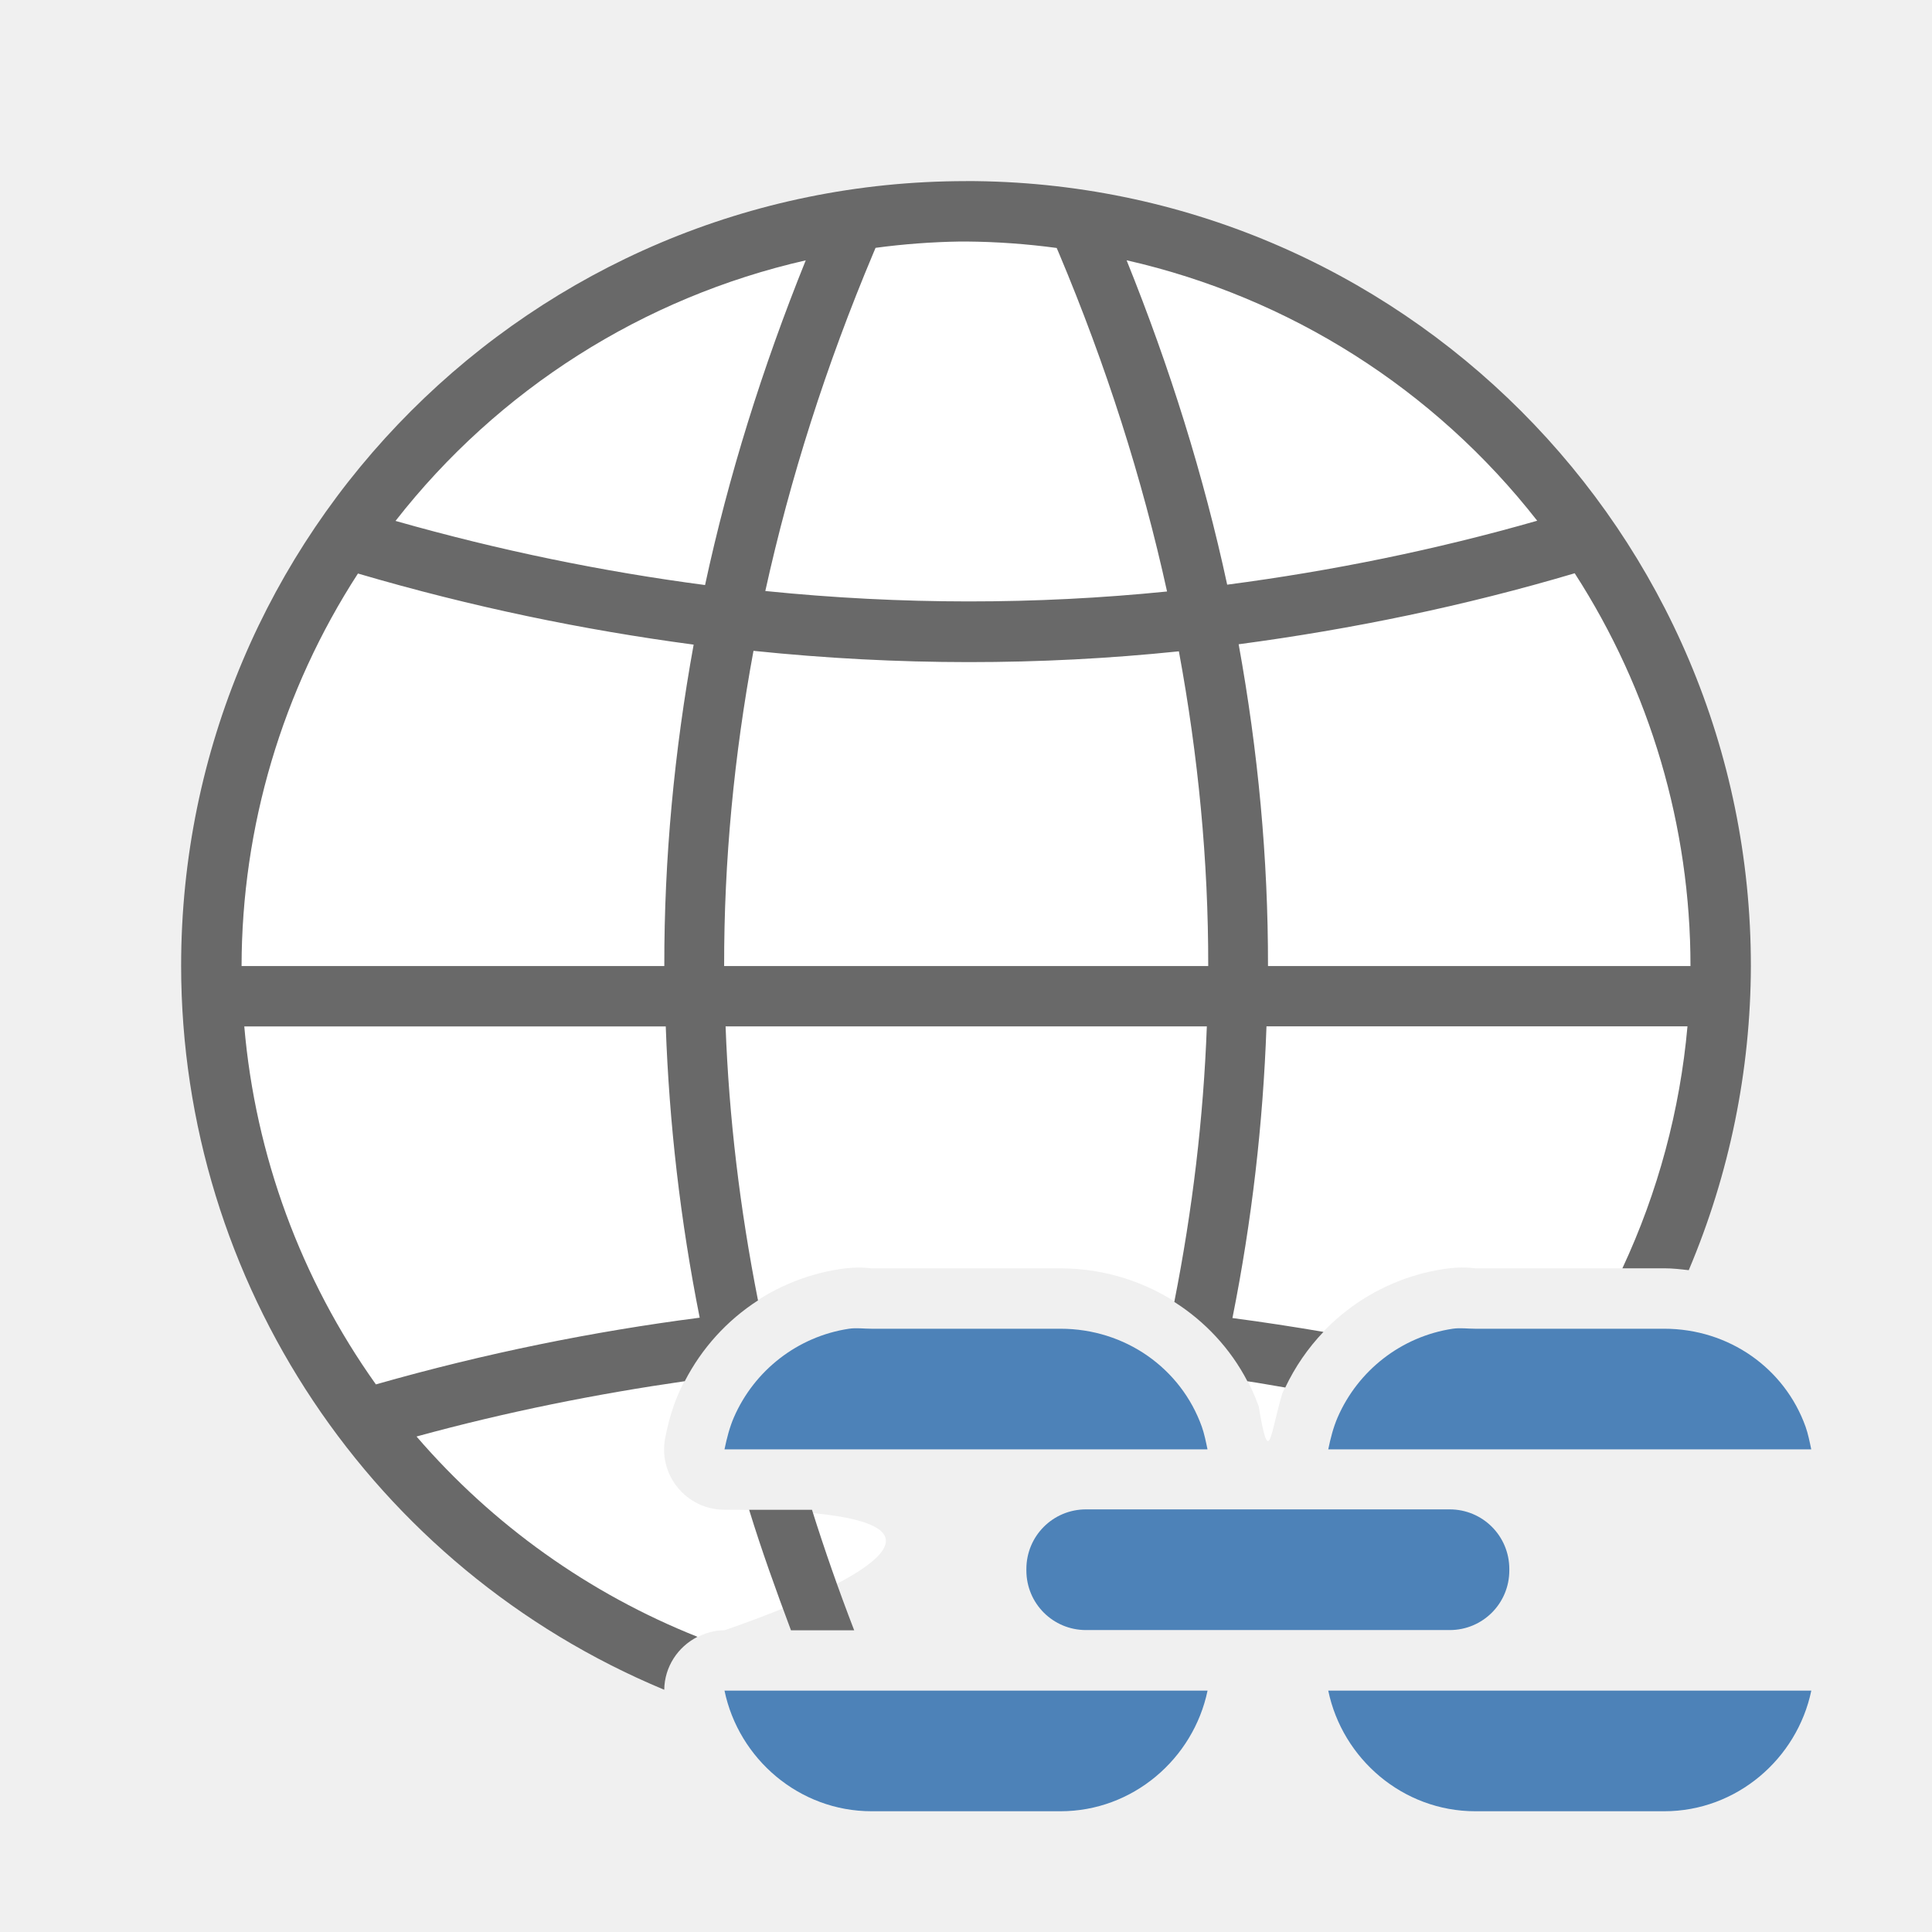
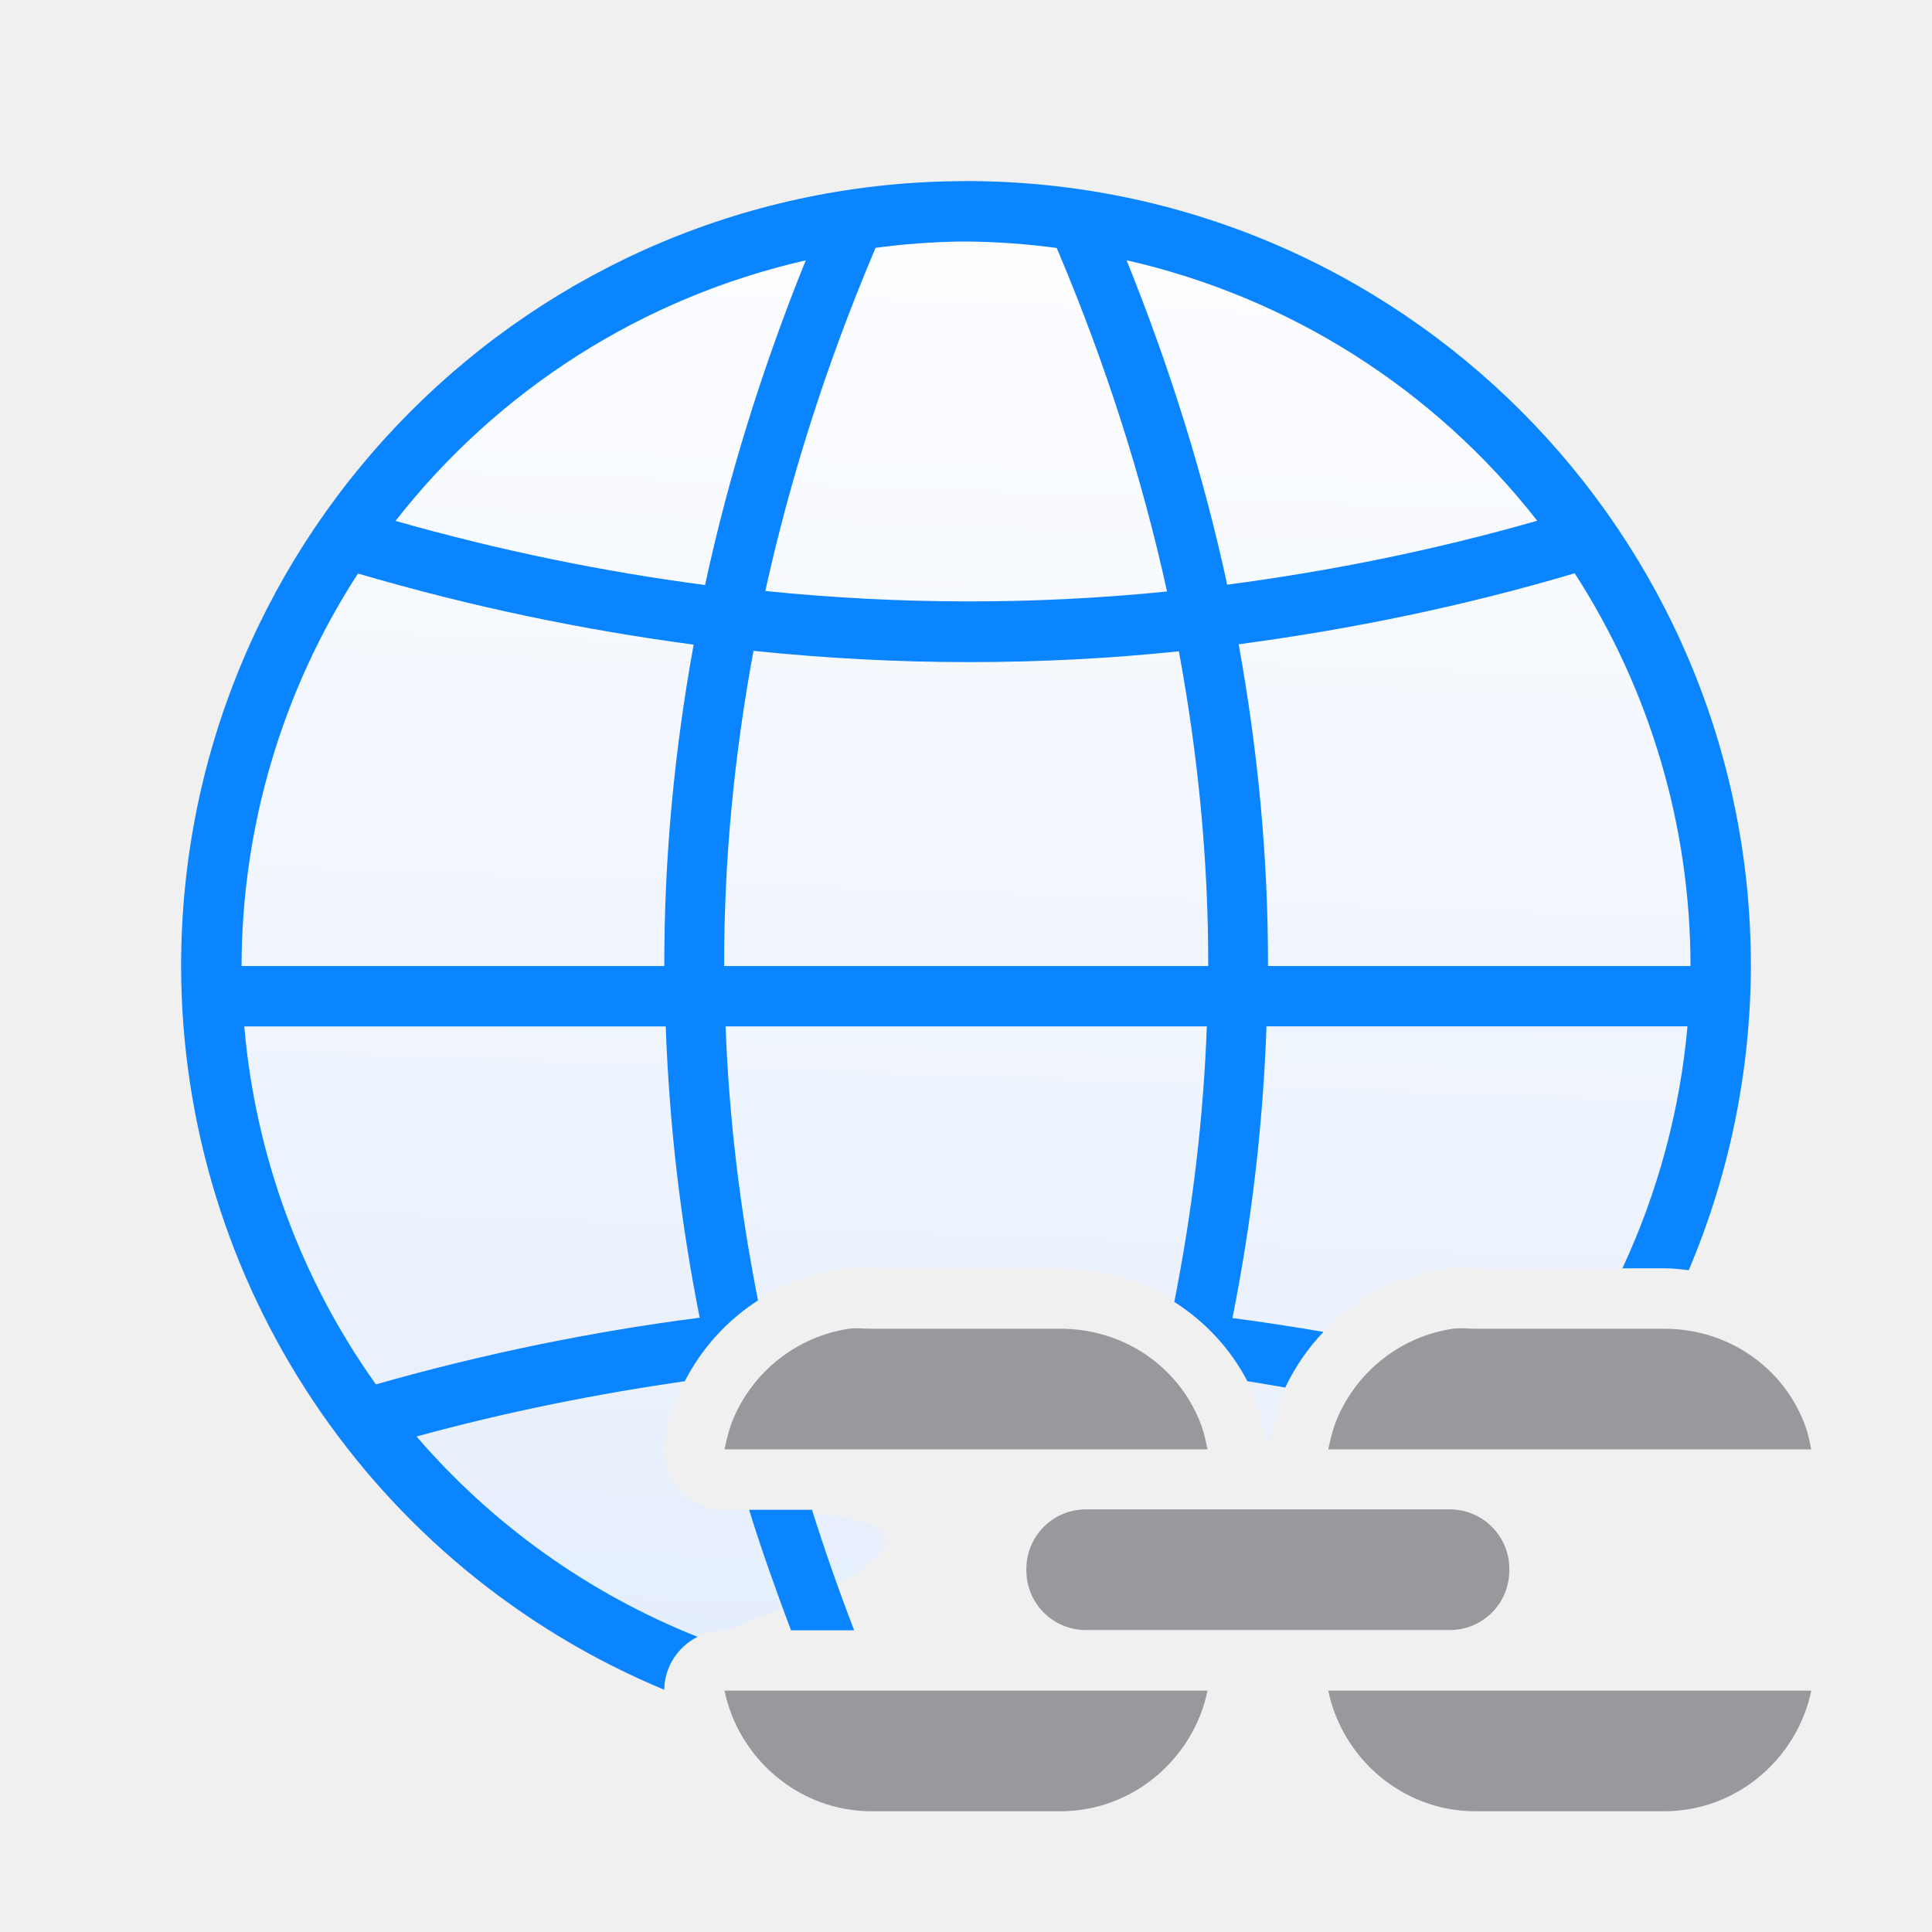
- <svg xmlns="http://www.w3.org/2000/svg" viewBox="0 0 32 32">
-   <path d="m16 4c-6.627 0-12 5.373-12 12 .004 4.898 2.985 9.303 7.531 11.127.14-.076.296-.125.469-.125 0-.002 6.014-1.996 0-1.996-.633.001-1.108-.581-.98-1.201.045-.219.105-.465.221-.73.473-1.084 1.474-1.873 2.672-2.055.319-.048.494-.012.523-.012h3.129c1.481 0 2.795.924 3.283 2.285v.002c.177 1.054.187.458.393-.221.473-1.084 1.474-1.873 2.672-2.055.319-.048.494-.012.523-.012h2.455c.726-1.57 1.105-3.278 1.109-5.008 0-6.627-5.373-12-12-12z" fill="#fff" />
-   <path d="m16 3a13 13 0 0 0 -13 13 13 13 0 0 0 8.002 11.988c.004-.378.224-.712.551-.877a12 12 0 0 1 -4.654-3.318c1.504-.412 2.982-.705 4.443-.916.282-.548.701-1.008 1.213-1.338-.3-1.519-.481-3.031-.537-4.539h7.971c-.056 1.516-.237 3.037-.539 4.564.508.323.929.772 1.211 1.314.21.03.418.07.627.104.162-.342.376-.653.633-.922-.501-.085-1.003-.163-1.508-.229.323-1.615.507-3.226.564-4.832h6.973a12 12 0 0 1 -1.078 4.008h.693c.138 0.0.272.016.406.031a13 13 0 0 0 1.029-5.039 13 13 0 0 0 -13-13zm-.092 1a12 12 0 0 1  .092 0 12 12 0 0 1 1.502.107l.037.086c.784 1.863 1.379 3.73 1.791 5.604-2.173.219-4.39.222-6.654-.008.412-1.87 1.006-3.736 1.789-5.596l.037-.088a12 12 0 0 1 1.406-.105zm-2.562.311c-.72 1.784-1.28 3.577-1.668 5.379-1.681-.221-3.388-.568-5.127-1.062a12 12 0 0 1 6.795-4.316zm5.314 0a12 12 0 0 1 6.801 4.314c-1.687.483-3.399.831-5.135 1.059-.388-1.799-.947-3.591-1.666-5.373zm7.422 5.184a12 12 0 0 1 1.918 6.506h-6.998c.003-1.784-.165-3.56-.486-5.33 1.886-.251 3.743-.635 5.566-1.176zm-20.154.004c1.885.554 3.737.935 5.561 1.178-.321 1.768-.489 3.542-.486 5.324h-7.002a12 12 0 0 1 1.928-6.502zm6.553 1.281c2.398.249 4.746.246 7.045.008.32 1.732.489 3.469.486 5.213h-8.018c-.003-1.747.165-3.486.486-5.221zm-8.434 6.221h6.98c.057 1.603.241 3.212.562 4.824-1.76.228-3.546.587-5.363 1.105a12 12 0 0 1 -2.18-5.93zm8.361 8.006c.204.665.444 1.33.693 1.996h1.047c-.257-.666-.49-1.332-.699-1.996z" fill="#696969" />
-   <path d="m14.062 22.008c-.854.129-1.569.693-1.906 1.467-.071.163-.118.346-.156.531h8c-.026-.125-.054-.263-.094-.375-.346-.967-1.268-1.623-2.342-1.623h-3.129c-.127 0-.251-.018-.373 0zm10 0c-.854.129-1.569.693-1.906 1.467-.071.163-.118.346-.156.531h8c-.026-.125-.054-.263-.094-.375-.346-.967-1.268-1.623-2.342-1.623h-3.129c-.127 0-.251-.018-.373 0zm-6.074 2.992c-.548 0-.988.441-.988.988v.023c0 .548.441.988.988.988h6.023c.548 0 .988-.441.988-.988v-.023c0-.548-.441-.988-.988-.988zm-5.988 3.002c.235 1.131 1.238 1.998 2.436 1.998h3.129c1.197 0 2.2-.867 2.436-1.998zm10 0c .235 1.131 1.238 1.998 2.436 1.998h3.129c1.197 0 2.2-.867 2.436-1.998z" fill="#4d82b8" />
+ <svg xmlns="http://www.w3.org/2000/svg" xmlns:xlink="http://www.w3.org/1999/xlink" viewBox="0 0 32 32" version="1.1" id="svg8">
+   <defs id="defs12">
+     <linearGradient id="linearGradient834">
+       <stop style="stop-color:#e5eefc;stop-opacity:1;" offset="0" id="stop830" />
+       <stop style="stop-color:#fcfdff;stop-opacity:1" offset="1" id="stop832" />
+     </linearGradient>
+     <linearGradient xlink:href="#linearGradient834" id="linearGradient841" x1="17.831" y1="27.496" x2="18.66" y2="4.311" gradientUnits="userSpaceOnUse" />
+   </defs>
+   <path d="m16 4c-6.627 0-12 5.373-12 12 .004 4.898 2.985 9.303 7.531 11.127.14-.076.296-.125.469-.125 0-.002 6.014-1.996 0-1.996-.633.001-1.108-.581-.98-1.201.045-.219.105-.465.221-.73.473-1.084 1.474-1.873 2.672-2.055.319-.048.494-.012.523-.012h3.129c1.481 0 2.795.924 3.283 2.285v.002c.177 1.054.187.458.393-.221.473-1.084 1.474-1.873 2.672-2.055.319-.048.494-.012.523-.012h2.455c.726-1.57 1.105-3.278 1.109-5.008 0-6.627-5.373-12-12-12z" fill="#fff" id="path2" style="fill-opacity:1;fill:url(#linearGradient841)" />
+   <path d="m16 3a13 13 0 0 0 -13 13 13 13 0 0 0 8.002 11.988c.004-.378.224-.712.551-.877a12 12 0 0 1 -4.654-3.318c1.504-.412 2.982-.705 4.443-.916.282-.548.701-1.008 1.213-1.338-.3-1.519-.481-3.031-.537-4.539h7.971c-.056 1.516-.237 3.037-.539 4.564.508.323.929.772 1.211 1.314.21.03.418.07.627.104.162-.342.376-.653.633-.922-.501-.085-1.003-.163-1.508-.229.323-1.615.507-3.226.564-4.832h6.973a12 12 0 0 1 -1.078 4.008h.693c.138 0.0.272.016.406.031a13 13 0 0 0 1.029-5.039 13 13 0 0 0 -13-13zm-.092 1a12 12 0 0 1  .092 0 12 12 0 0 1 1.502.107l.037.086c.784 1.863 1.379 3.73 1.791 5.604-2.173.219-4.39.222-6.654-.008.412-1.87 1.006-3.736 1.789-5.596l.037-.088a12 12 0 0 1 1.406-.105zm-2.562.311c-.72 1.784-1.28 3.577-1.668 5.379-1.681-.221-3.388-.568-5.127-1.062a12 12 0 0 1 6.795-4.316zm5.314 0a12 12 0 0 1 6.801 4.314c-1.687.483-3.399.831-5.135 1.059-.388-1.799-.947-3.591-1.666-5.373zm7.422 5.184a12 12 0 0 1 1.918 6.506h-6.998c.003-1.784-.165-3.56-.486-5.33 1.886-.251 3.743-.635 5.566-1.176zm-20.154.004c1.885.554 3.737.935 5.561 1.178-.321 1.768-.489 3.542-.486 5.324h-7.002a12 12 0 0 1 1.928-6.502zm6.553 1.281c2.398.249 4.746.246 7.045.008.32 1.732.489 3.469.486 5.213h-8.018c-.003-1.747.165-3.486.486-5.221zm-8.434 6.221h6.98c.057 1.603.241 3.212.562 4.824-1.76.228-3.546.587-5.363 1.105a12 12 0 0 1 -2.18-5.93zm8.361 8.006c.204.665.444 1.33.693 1.996h1.047c-.257-.666-.49-1.332-.699-1.996z" fill="#696969" id="path4" style="fill:#0a84ff;fill-opacity:1" />
+   <path d="m14.062 22.008c-.854.129-1.569.693-1.906 1.467-.071.163-.118.346-.156.531h8c-.026-.125-.054-.263-.094-.375-.346-.967-1.268-1.623-2.342-1.623h-3.129c-.127 0-.251-.018-.373 0zm10 0c-.854.129-1.569.693-1.906 1.467-.071.163-.118.346-.156.531h8c-.026-.125-.054-.263-.094-.375-.346-.967-1.268-1.623-2.342-1.623h-3.129c-.127 0-.251-.018-.373 0zm-6.074 2.992c-.548 0-.988.441-.988.988v.023c0 .548.441.988.988.988h6.023c.548 0 .988-.441.988-.988v-.023c0-.548-.441-.988-.988-.988zm-5.988 3.002c.235 1.131 1.238 1.998 2.436 1.998h3.129c1.197 0 2.2-.867 2.436-1.998zm10 0c .235 1.131 1.238 1.998 2.436 1.998h3.129c1.197 0 2.2-.867 2.436-1.998z" fill="#4d82b8" id="path6" style="fill:#98989d;fill-opacity:1" />
</svg>
